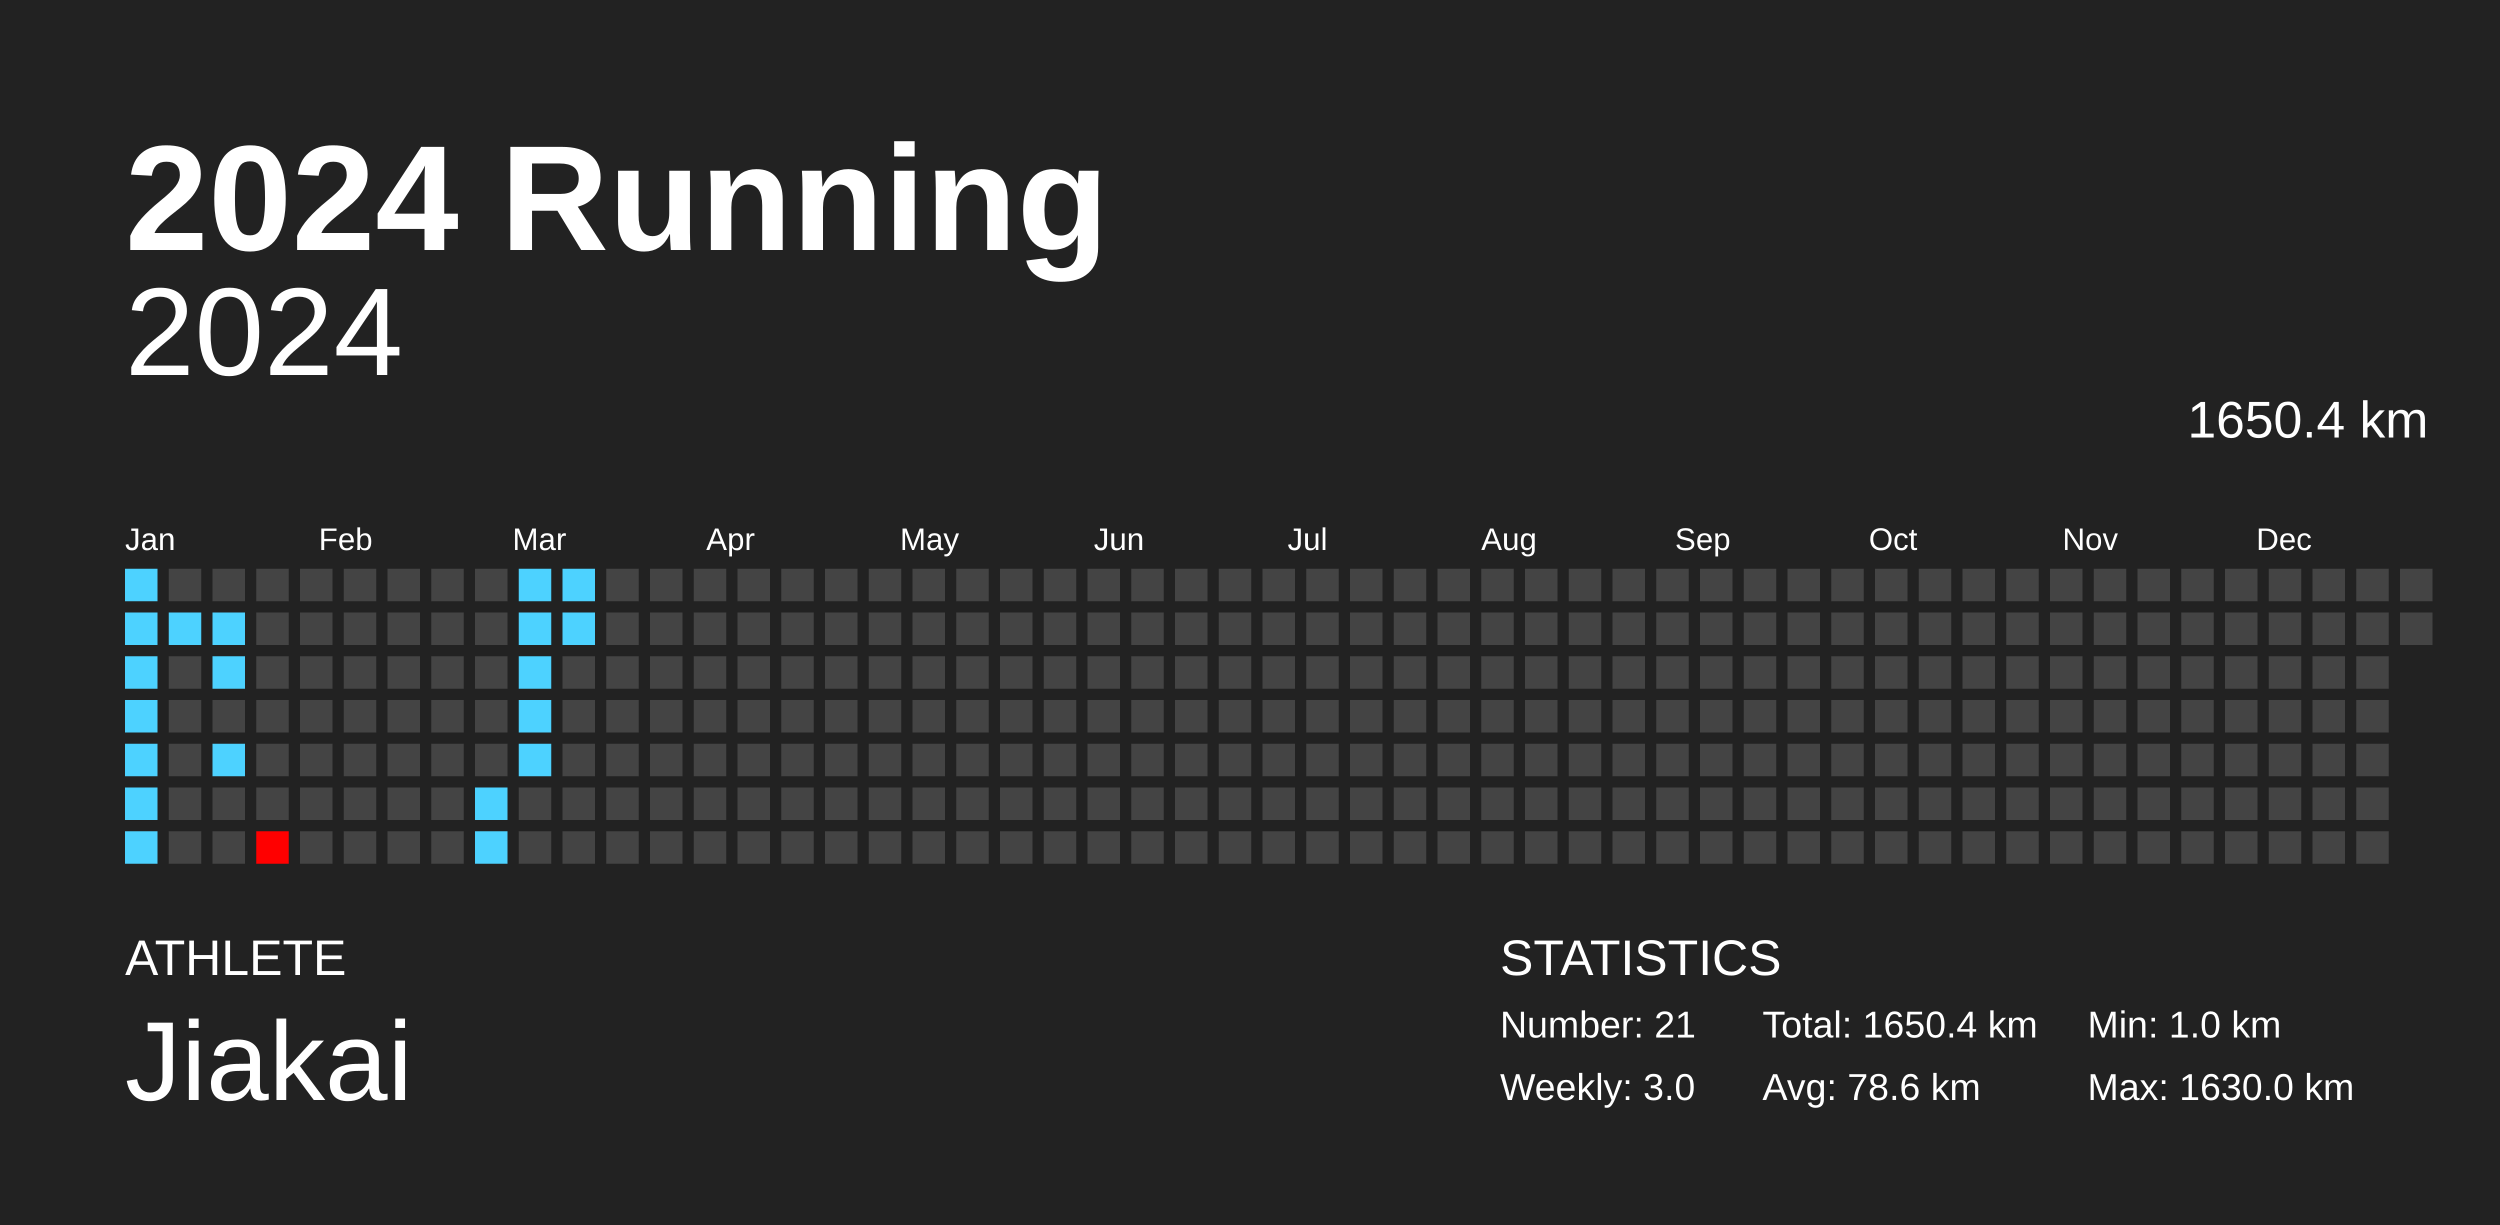
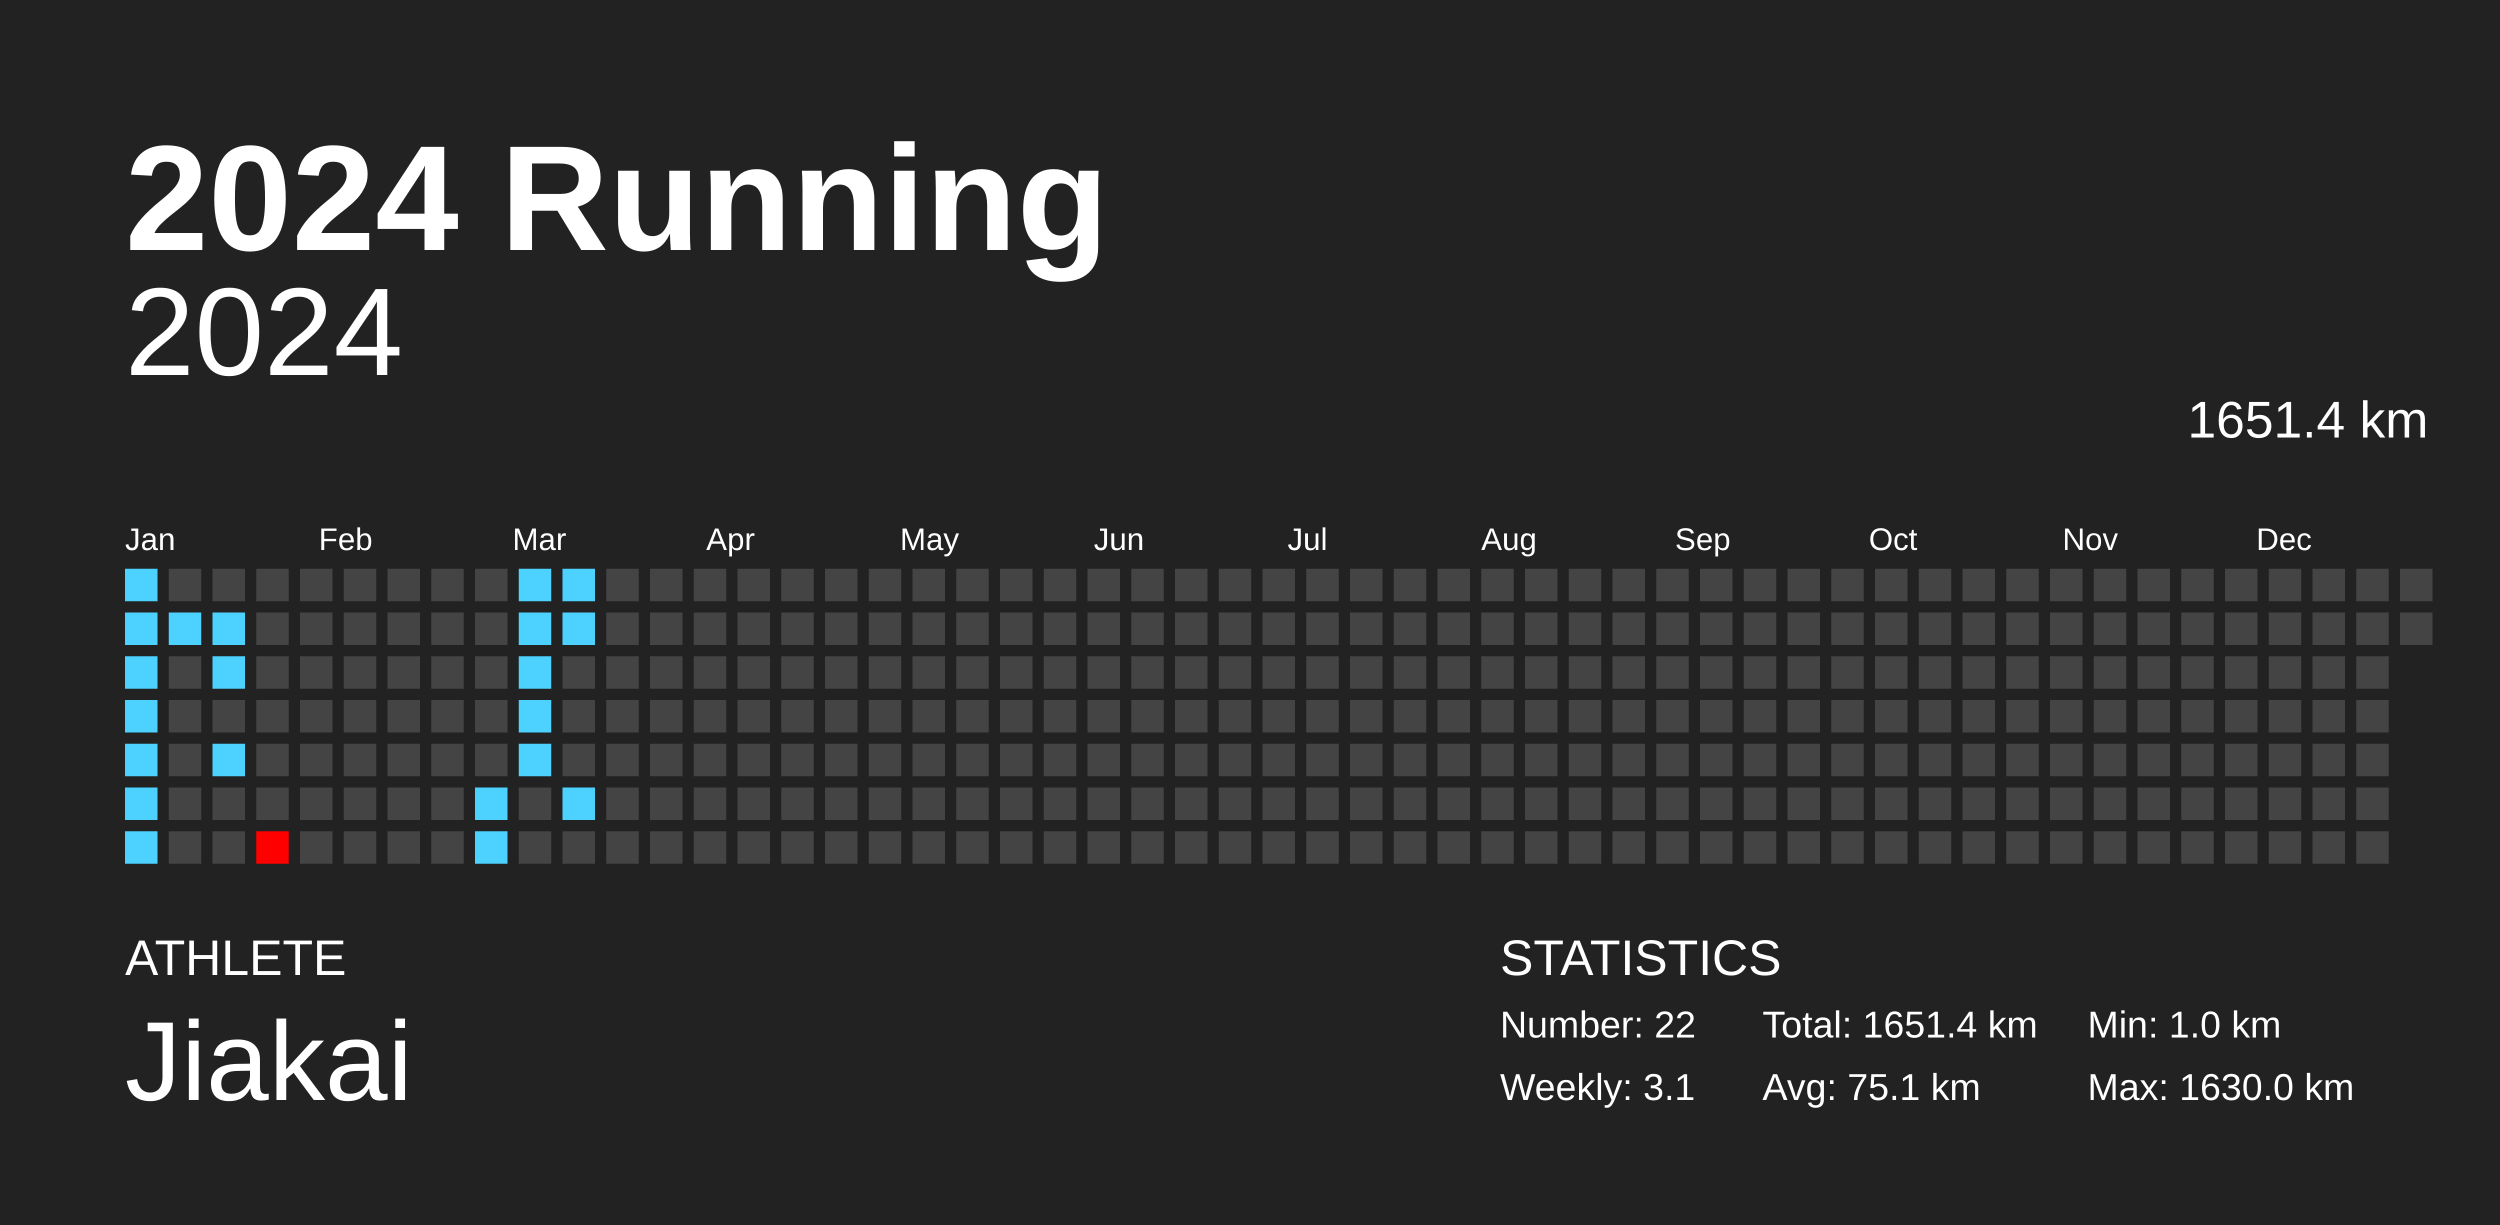
<svg xmlns="http://www.w3.org/2000/svg" baseProfile="full" height="98mm" version="1.1" viewBox="0,0,200,98" width="200mm">
  <defs />
  <rect fill="#222222" height="98" width="200" x="0" y="0" />
  <text fill="#FFFFFF" style="font-size:12px; font-family:Arial; font-weight:bold;" x="10" y="20">2024 Running</text>
  <text fill="#FFFFFF" style="font-size:4px; font-family:Arial" x="10" y="78">ATHLETE</text>
  <text fill="#FFFFFF" style="font-size:9px; font-family:Arial" x="10" y="88">Jiakai</text>
  <text fill="#FFFFFF" style="font-size:4px; font-family:Arial" x="120" y="78">STATISTICS</text>
-   <text fill="#FFFFFF" style="font-size:3px; font-family:Arial" x="120" y="83">Number: 21</text>
-   <text fill="#FFFFFF" style="font-size:3px; font-family:Arial" x="120" y="88">Weekly: 3.0</text>
-   <text fill="#FFFFFF" style="font-size:3px; font-family:Arial" x="141" y="83">Total: 1650.4 km</text>
-   <text fill="#FFFFFF" style="font-size:3px; font-family:Arial" x="141" y="88">Avg: 78.6 km</text>
+   <text fill="#FFFFFF" style="font-size:3px; font-family:Arial" x="120" y="83">Number: 22</text>
+   <text fill="#FFFFFF" style="font-size:3px; font-family:Arial" x="120" y="88">Weekly: 3.1</text>
+   <text fill="#FFFFFF" style="font-size:3px; font-family:Arial" x="141" y="83">Total: 1651.4 km</text>
+   <text fill="#FFFFFF" style="font-size:3px; font-family:Arial" x="141" y="88">Avg: 75.1 km</text>
  <text fill="#FFFFFF" style="font-size:3px; font-family:Arial" x="167" y="83">Min: 1.0 km</text>
  <text fill="#FFFFFF" style="font-size:3px; font-family:Arial" x="167" y="88">Max: 1630.0 km</text>
  <text alignment-baseline="hanging" fill="#FFFFFF" style="font-size:10.0px; font-family:Arial;" x="10" y="30">2024</text>
-   <text alignment-baseline="hanging" fill="#FFFFFF" style="font-size:4.125px; font-family:Arial;" x="175" y="35">1650.4 km</text>
+   <text alignment-baseline="hanging" fill="#FFFFFF" style="font-size:4.125px; font-family:Arial;" x="175" y="35">1651.4 km</text>
  <text fill="#FFFFFF" style="font-size:2.5px; font-family:Arial" x="10.0" y="44">Jan</text>
  <text fill="#FFFFFF" style="font-size:2.5px; font-family:Arial" x="25.5" y="44">Feb</text>
  <text fill="#FFFFFF" style="font-size:2.5px; font-family:Arial" x="41.0" y="44">Mar</text>
  <text fill="#FFFFFF" style="font-size:2.5px; font-family:Arial" x="56.5" y="44">Apr</text>
  <text fill="#FFFFFF" style="font-size:2.5px; font-family:Arial" x="72.0" y="44">May</text>
  <text fill="#FFFFFF" style="font-size:2.5px; font-family:Arial" x="87.5" y="44">Jun</text>
  <text fill="#FFFFFF" style="font-size:2.5px; font-family:Arial" x="103.0" y="44">Jul</text>
  <text fill="#FFFFFF" style="font-size:2.5px; font-family:Arial" x="118.5" y="44">Aug</text>
  <text fill="#FFFFFF" style="font-size:2.5px; font-family:Arial" x="134.0" y="44">Sep</text>
  <text fill="#FFFFFF" style="font-size:2.5px; font-family:Arial" x="149.5" y="44">Oct</text>
  <text fill="#FFFFFF" style="font-size:2.5px; font-family:Arial" x="165.0" y="44">Nov</text>
  <text fill="#FFFFFF" style="font-size:2.5px; font-family:Arial" x="180.5" y="44">Dec</text>
  <rect fill="#4dd2ff" height="2.6" width="2.6" x="10.0" y="45.5" />
  <rect fill="#4dd2ff" height="2.6" width="2.6" x="10.0" y="49.0" />
  <rect fill="#4dd2ff" height="2.6" width="2.6" x="10.0" y="52.5" />
  <rect fill="#4dd2ff" height="2.6" width="2.6" x="10.0" y="56.0" />
  <rect fill="#4dd2ff" height="2.6" width="2.6" x="10.0" y="59.5" />
  <rect fill="#4dd2ff" height="2.6" width="2.6" x="10.0" y="63.0" />
  <rect fill="#4dd2ff" height="2.6" width="2.6" x="10.0" y="66.5" />
  <rect fill="#444444" height="2.6" width="2.6" x="13.5" y="45.5" />
  <rect fill="#4dd2ff" height="2.6" width="2.6" x="13.5" y="49.0" />
  <rect fill="#444444" height="2.6" width="2.6" x="13.5" y="52.5" />
  <rect fill="#444444" height="2.6" width="2.6" x="13.5" y="56.0" />
  <rect fill="#444444" height="2.6" width="2.6" x="13.5" y="59.5" />
  <rect fill="#444444" height="2.6" width="2.6" x="13.5" y="63.0" />
  <rect fill="#444444" height="2.6" width="2.6" x="13.5" y="66.5" />
  <rect fill="#444444" height="2.6" width="2.6" x="17.0" y="45.5" />
  <rect fill="#4dd2ff" height="2.6" width="2.6" x="17.0" y="49.0" />
  <rect fill="#4dd2ff" height="2.6" width="2.6" x="17.0" y="52.5" />
  <rect fill="#444444" height="2.6" width="2.6" x="17.0" y="56.0" />
  <rect fill="#4dd2ff" height="2.6" width="2.6" x="17.0" y="59.5" />
  <rect fill="#444444" height="2.6" width="2.6" x="17.0" y="63.0" />
  <rect fill="#444444" height="2.6" width="2.6" x="17.0" y="66.5" />
  <rect fill="#444444" height="2.6" width="2.6" x="20.5" y="45.5" />
  <rect fill="#444444" height="2.6" width="2.6" x="20.5" y="49.0" />
  <rect fill="#444444" height="2.6" width="2.6" x="20.5" y="52.5" />
  <rect fill="#444444" height="2.6" width="2.6" x="20.5" y="56.0" />
  <rect fill="#444444" height="2.6" width="2.6" x="20.5" y="59.5" />
  <rect fill="#444444" height="2.6" width="2.6" x="20.5" y="63.0" />
  <rect fill="red" height="2.6" width="2.6" x="20.5" y="66.5" />
  <rect fill="#444444" height="2.6" width="2.6" x="24.0" y="45.5" />
  <rect fill="#444444" height="2.6" width="2.6" x="24.0" y="49.0" />
  <rect fill="#444444" height="2.6" width="2.6" x="24.0" y="52.5" />
  <rect fill="#444444" height="2.6" width="2.6" x="24.0" y="56.0" />
  <rect fill="#444444" height="2.6" width="2.6" x="24.0" y="59.5" />
  <rect fill="#444444" height="2.6" width="2.6" x="24.0" y="63.0" />
  <rect fill="#444444" height="2.6" width="2.6" x="24.0" y="66.5" />
  <rect fill="#444444" height="2.6" width="2.6" x="27.5" y="45.5" />
  <rect fill="#444444" height="2.6" width="2.6" x="27.5" y="49.0" />
  <rect fill="#444444" height="2.6" width="2.6" x="27.5" y="52.5" />
  <rect fill="#444444" height="2.6" width="2.6" x="27.5" y="56.0" />
  <rect fill="#444444" height="2.6" width="2.6" x="27.5" y="59.5" />
  <rect fill="#444444" height="2.6" width="2.6" x="27.5" y="63.0" />
  <rect fill="#444444" height="2.6" width="2.6" x="27.5" y="66.5" />
  <rect fill="#444444" height="2.6" width="2.6" x="31.0" y="45.5" />
  <rect fill="#444444" height="2.6" width="2.6" x="31.0" y="49.0" />
  <rect fill="#444444" height="2.6" width="2.6" x="31.0" y="52.5" />
  <rect fill="#444444" height="2.6" width="2.6" x="31.0" y="56.0" />
  <rect fill="#444444" height="2.6" width="2.6" x="31.0" y="59.5" />
  <rect fill="#444444" height="2.6" width="2.6" x="31.0" y="63.0" />
  <rect fill="#444444" height="2.6" width="2.6" x="31.0" y="66.5" />
  <rect fill="#444444" height="2.6" width="2.6" x="34.5" y="45.5" />
  <rect fill="#444444" height="2.6" width="2.6" x="34.5" y="49.0" />
  <rect fill="#444444" height="2.6" width="2.6" x="34.5" y="52.5" />
  <rect fill="#444444" height="2.6" width="2.6" x="34.5" y="56.0" />
  <rect fill="#444444" height="2.6" width="2.6" x="34.5" y="59.5" />
  <rect fill="#444444" height="2.6" width="2.6" x="34.5" y="63.0" />
  <rect fill="#444444" height="2.6" width="2.6" x="34.5" y="66.5" />
  <rect fill="#444444" height="2.6" width="2.6" x="38.0" y="45.5" />
  <rect fill="#444444" height="2.6" width="2.6" x="38.0" y="49.0" />
  <rect fill="#444444" height="2.6" width="2.6" x="38.0" y="52.5" />
  <rect fill="#444444" height="2.6" width="2.6" x="38.0" y="56.0" />
  <rect fill="#444444" height="2.6" width="2.6" x="38.0" y="59.5" />
  <rect fill="#4dd2ff" height="2.6" width="2.6" x="38.0" y="63.0" />
  <rect fill="#4dd2ff" height="2.6" width="2.6" x="38.0" y="66.5" />
  <rect fill="#4dd2ff" height="2.6" width="2.6" x="41.5" y="45.5" />
  <rect fill="#4dd2ff" height="2.6" width="2.6" x="41.5" y="49.0" />
  <rect fill="#4dd2ff" height="2.6" width="2.6" x="41.5" y="52.5" />
  <rect fill="#4dd2ff" height="2.6" width="2.6" x="41.5" y="56.0" />
  <rect fill="#4dd2ff" height="2.6" width="2.6" x="41.5" y="59.5" />
  <rect fill="#444444" height="2.6" width="2.6" x="41.5" y="63.0" />
  <rect fill="#444444" height="2.6" width="2.6" x="41.5" y="66.5" />
  <rect fill="#4dd2ff" height="2.6" width="2.6" x="45.0" y="45.5" />
  <rect fill="#4dd2ff" height="2.6" width="2.6" x="45.0" y="49.0" />
  <rect fill="#444444" height="2.6" width="2.6" x="45.0" y="52.5" />
  <rect fill="#444444" height="2.6" width="2.6" x="45.0" y="56.0" />
  <rect fill="#444444" height="2.6" width="2.6" x="45.0" y="59.5" />
-   <rect fill="#444444" height="2.6" width="2.6" x="45.0" y="63.0" />
+   <rect fill="#4dd2ff" height="2.6" width="2.6" x="45.0" y="63.0" />
  <rect fill="#444444" height="2.6" width="2.6" x="45.0" y="66.5" />
  <rect fill="#444444" height="2.6" width="2.6" x="48.5" y="45.5" />
  <rect fill="#444444" height="2.6" width="2.6" x="48.5" y="49.0" />
  <rect fill="#444444" height="2.6" width="2.6" x="48.5" y="52.5" />
  <rect fill="#444444" height="2.6" width="2.6" x="48.5" y="56.0" />
  <rect fill="#444444" height="2.6" width="2.6" x="48.5" y="59.5" />
  <rect fill="#444444" height="2.6" width="2.6" x="48.5" y="63.0" />
  <rect fill="#444444" height="2.6" width="2.6" x="48.5" y="66.5" />
  <rect fill="#444444" height="2.6" width="2.6" x="52.0" y="45.5" />
  <rect fill="#444444" height="2.6" width="2.6" x="52.0" y="49.0" />
  <rect fill="#444444" height="2.6" width="2.6" x="52.0" y="52.5" />
  <rect fill="#444444" height="2.6" width="2.6" x="52.0" y="56.0" />
  <rect fill="#444444" height="2.6" width="2.6" x="52.0" y="59.5" />
  <rect fill="#444444" height="2.6" width="2.6" x="52.0" y="63.0" />
  <rect fill="#444444" height="2.6" width="2.6" x="52.0" y="66.5" />
  <rect fill="#444444" height="2.6" width="2.6" x="55.5" y="45.5" />
  <rect fill="#444444" height="2.6" width="2.6" x="55.5" y="49.0" />
  <rect fill="#444444" height="2.6" width="2.6" x="55.5" y="52.5" />
  <rect fill="#444444" height="2.6" width="2.6" x="55.5" y="56.0" />
  <rect fill="#444444" height="2.6" width="2.6" x="55.5" y="59.5" />
  <rect fill="#444444" height="2.6" width="2.6" x="55.5" y="63.0" />
  <rect fill="#444444" height="2.6" width="2.6" x="55.5" y="66.5" />
  <rect fill="#444444" height="2.6" width="2.6" x="59.0" y="45.5" />
  <rect fill="#444444" height="2.6" width="2.6" x="59.0" y="49.0" />
  <rect fill="#444444" height="2.6" width="2.6" x="59.0" y="52.5" />
  <rect fill="#444444" height="2.6" width="2.6" x="59.0" y="56.0" />
  <rect fill="#444444" height="2.6" width="2.6" x="59.0" y="59.5" />
  <rect fill="#444444" height="2.6" width="2.6" x="59.0" y="63.0" />
  <rect fill="#444444" height="2.6" width="2.6" x="59.0" y="66.5" />
  <rect fill="#444444" height="2.6" width="2.6" x="62.5" y="45.5" />
  <rect fill="#444444" height="2.6" width="2.6" x="62.5" y="49.0" />
  <rect fill="#444444" height="2.6" width="2.6" x="62.5" y="52.5" />
  <rect fill="#444444" height="2.6" width="2.6" x="62.5" y="56.0" />
  <rect fill="#444444" height="2.6" width="2.6" x="62.5" y="59.5" />
  <rect fill="#444444" height="2.6" width="2.6" x="62.5" y="63.0" />
  <rect fill="#444444" height="2.6" width="2.6" x="62.5" y="66.5" />
  <rect fill="#444444" height="2.6" width="2.6" x="66.0" y="45.5" />
  <rect fill="#444444" height="2.6" width="2.6" x="66.0" y="49.0" />
  <rect fill="#444444" height="2.6" width="2.6" x="66.0" y="52.5" />
  <rect fill="#444444" height="2.6" width="2.6" x="66.0" y="56.0" />
  <rect fill="#444444" height="2.6" width="2.6" x="66.0" y="59.5" />
  <rect fill="#444444" height="2.6" width="2.6" x="66.0" y="63.0" />
  <rect fill="#444444" height="2.6" width="2.6" x="66.0" y="66.5" />
  <rect fill="#444444" height="2.6" width="2.6" x="69.5" y="45.5" />
  <rect fill="#444444" height="2.6" width="2.6" x="69.5" y="49.0" />
  <rect fill="#444444" height="2.6" width="2.6" x="69.5" y="52.5" />
  <rect fill="#444444" height="2.6" width="2.6" x="69.5" y="56.0" />
  <rect fill="#444444" height="2.6" width="2.6" x="69.5" y="59.5" />
  <rect fill="#444444" height="2.6" width="2.6" x="69.5" y="63.0" />
  <rect fill="#444444" height="2.6" width="2.6" x="69.5" y="66.5" />
  <rect fill="#444444" height="2.6" width="2.6" x="73.0" y="45.5" />
  <rect fill="#444444" height="2.6" width="2.6" x="73.0" y="49.0" />
  <rect fill="#444444" height="2.6" width="2.6" x="73.0" y="52.5" />
  <rect fill="#444444" height="2.6" width="2.6" x="73.0" y="56.0" />
  <rect fill="#444444" height="2.6" width="2.6" x="73.0" y="59.5" />
  <rect fill="#444444" height="2.6" width="2.6" x="73.0" y="63.0" />
  <rect fill="#444444" height="2.6" width="2.6" x="73.0" y="66.5" />
  <rect fill="#444444" height="2.6" width="2.6" x="76.5" y="45.5" />
  <rect fill="#444444" height="2.6" width="2.6" x="76.5" y="49.0" />
  <rect fill="#444444" height="2.6" width="2.6" x="76.5" y="52.5" />
  <rect fill="#444444" height="2.6" width="2.6" x="76.5" y="56.0" />
  <rect fill="#444444" height="2.6" width="2.6" x="76.5" y="59.5" />
  <rect fill="#444444" height="2.6" width="2.6" x="76.5" y="63.0" />
  <rect fill="#444444" height="2.6" width="2.6" x="76.5" y="66.5" />
  <rect fill="#444444" height="2.6" width="2.6" x="80.0" y="45.5" />
  <rect fill="#444444" height="2.6" width="2.6" x="80.0" y="49.0" />
  <rect fill="#444444" height="2.6" width="2.6" x="80.0" y="52.5" />
  <rect fill="#444444" height="2.6" width="2.6" x="80.0" y="56.0" />
  <rect fill="#444444" height="2.6" width="2.6" x="80.0" y="59.5" />
  <rect fill="#444444" height="2.6" width="2.6" x="80.0" y="63.0" />
  <rect fill="#444444" height="2.6" width="2.6" x="80.0" y="66.5" />
  <rect fill="#444444" height="2.6" width="2.6" x="83.5" y="45.5" />
  <rect fill="#444444" height="2.6" width="2.6" x="83.5" y="49.0" />
  <rect fill="#444444" height="2.6" width="2.6" x="83.5" y="52.5" />
  <rect fill="#444444" height="2.6" width="2.6" x="83.5" y="56.0" />
  <rect fill="#444444" height="2.6" width="2.6" x="83.5" y="59.5" />
  <rect fill="#444444" height="2.6" width="2.6" x="83.5" y="63.0" />
  <rect fill="#444444" height="2.6" width="2.6" x="83.5" y="66.5" />
  <rect fill="#444444" height="2.6" width="2.6" x="87.0" y="45.5" />
  <rect fill="#444444" height="2.6" width="2.6" x="87.0" y="49.0" />
  <rect fill="#444444" height="2.6" width="2.6" x="87.0" y="52.5" />
  <rect fill="#444444" height="2.6" width="2.6" x="87.0" y="56.0" />
  <rect fill="#444444" height="2.6" width="2.6" x="87.0" y="59.5" />
  <rect fill="#444444" height="2.6" width="2.6" x="87.0" y="63.0" />
  <rect fill="#444444" height="2.6" width="2.6" x="87.0" y="66.5" />
  <rect fill="#444444" height="2.6" width="2.6" x="90.5" y="45.5" />
  <rect fill="#444444" height="2.6" width="2.6" x="90.5" y="49.0" />
  <rect fill="#444444" height="2.6" width="2.6" x="90.5" y="52.5" />
  <rect fill="#444444" height="2.6" width="2.6" x="90.5" y="56.0" />
  <rect fill="#444444" height="2.6" width="2.6" x="90.5" y="59.5" />
  <rect fill="#444444" height="2.6" width="2.6" x="90.5" y="63.0" />
  <rect fill="#444444" height="2.6" width="2.6" x="90.5" y="66.5" />
  <rect fill="#444444" height="2.6" width="2.6" x="94.0" y="45.5" />
  <rect fill="#444444" height="2.6" width="2.6" x="94.0" y="49.0" />
  <rect fill="#444444" height="2.6" width="2.6" x="94.0" y="52.5" />
  <rect fill="#444444" height="2.6" width="2.6" x="94.0" y="56.0" />
  <rect fill="#444444" height="2.6" width="2.6" x="94.0" y="59.5" />
  <rect fill="#444444" height="2.6" width="2.6" x="94.0" y="63.0" />
  <rect fill="#444444" height="2.6" width="2.6" x="94.0" y="66.5" />
  <rect fill="#444444" height="2.6" width="2.6" x="97.5" y="45.5" />
  <rect fill="#444444" height="2.6" width="2.6" x="97.5" y="49.0" />
  <rect fill="#444444" height="2.6" width="2.6" x="97.5" y="52.5" />
  <rect fill="#444444" height="2.6" width="2.6" x="97.5" y="56.0" />
  <rect fill="#444444" height="2.6" width="2.6" x="97.5" y="59.5" />
  <rect fill="#444444" height="2.6" width="2.6" x="97.5" y="63.0" />
  <rect fill="#444444" height="2.6" width="2.6" x="97.5" y="66.5" />
  <rect fill="#444444" height="2.6" width="2.6" x="101.0" y="45.5" />
  <rect fill="#444444" height="2.6" width="2.6" x="101.0" y="49.0" />
  <rect fill="#444444" height="2.6" width="2.6" x="101.0" y="52.5" />
  <rect fill="#444444" height="2.6" width="2.6" x="101.0" y="56.0" />
  <rect fill="#444444" height="2.6" width="2.6" x="101.0" y="59.5" />
  <rect fill="#444444" height="2.6" width="2.6" x="101.0" y="63.0" />
  <rect fill="#444444" height="2.6" width="2.6" x="101.0" y="66.5" />
  <rect fill="#444444" height="2.6" width="2.6" x="104.5" y="45.5" />
  <rect fill="#444444" height="2.6" width="2.6" x="104.5" y="49.0" />
  <rect fill="#444444" height="2.6" width="2.6" x="104.5" y="52.5" />
  <rect fill="#444444" height="2.6" width="2.6" x="104.5" y="56.0" />
  <rect fill="#444444" height="2.6" width="2.6" x="104.5" y="59.5" />
  <rect fill="#444444" height="2.6" width="2.6" x="104.5" y="63.0" />
  <rect fill="#444444" height="2.6" width="2.6" x="104.5" y="66.5" />
  <rect fill="#444444" height="2.6" width="2.6" x="108.0" y="45.5" />
  <rect fill="#444444" height="2.6" width="2.6" x="108.0" y="49.0" />
  <rect fill="#444444" height="2.6" width="2.6" x="108.0" y="52.5" />
  <rect fill="#444444" height="2.6" width="2.6" x="108.0" y="56.0" />
  <rect fill="#444444" height="2.6" width="2.6" x="108.0" y="59.5" />
  <rect fill="#444444" height="2.6" width="2.6" x="108.0" y="63.0" />
  <rect fill="#444444" height="2.6" width="2.6" x="108.0" y="66.5" />
  <rect fill="#444444" height="2.6" width="2.6" x="111.5" y="45.5" />
  <rect fill="#444444" height="2.6" width="2.6" x="111.5" y="49.0" />
  <rect fill="#444444" height="2.6" width="2.6" x="111.5" y="52.5" />
  <rect fill="#444444" height="2.6" width="2.6" x="111.5" y="56.0" />
  <rect fill="#444444" height="2.6" width="2.6" x="111.5" y="59.5" />
  <rect fill="#444444" height="2.6" width="2.6" x="111.5" y="63.0" />
  <rect fill="#444444" height="2.6" width="2.6" x="111.5" y="66.5" />
  <rect fill="#444444" height="2.6" width="2.6" x="115.0" y="45.5" />
  <rect fill="#444444" height="2.6" width="2.6" x="115.0" y="49.0" />
  <rect fill="#444444" height="2.6" width="2.6" x="115.0" y="52.5" />
  <rect fill="#444444" height="2.6" width="2.6" x="115.0" y="56.0" />
  <rect fill="#444444" height="2.6" width="2.6" x="115.0" y="59.5" />
  <rect fill="#444444" height="2.6" width="2.6" x="115.0" y="63.0" />
  <rect fill="#444444" height="2.6" width="2.6" x="115.0" y="66.5" />
  <rect fill="#444444" height="2.6" width="2.6" x="118.5" y="45.5" />
  <rect fill="#444444" height="2.6" width="2.6" x="118.5" y="49.0" />
  <rect fill="#444444" height="2.6" width="2.6" x="118.5" y="52.5" />
  <rect fill="#444444" height="2.6" width="2.6" x="118.5" y="56.0" />
  <rect fill="#444444" height="2.6" width="2.6" x="118.5" y="59.5" />
  <rect fill="#444444" height="2.6" width="2.6" x="118.5" y="63.0" />
  <rect fill="#444444" height="2.6" width="2.6" x="118.5" y="66.5" />
  <rect fill="#444444" height="2.6" width="2.6" x="122.0" y="45.5" />
  <rect fill="#444444" height="2.6" width="2.6" x="122.0" y="49.0" />
  <rect fill="#444444" height="2.6" width="2.6" x="122.0" y="52.5" />
  <rect fill="#444444" height="2.6" width="2.6" x="122.0" y="56.0" />
  <rect fill="#444444" height="2.6" width="2.6" x="122.0" y="59.5" />
  <rect fill="#444444" height="2.6" width="2.6" x="122.0" y="63.0" />
  <rect fill="#444444" height="2.6" width="2.6" x="122.0" y="66.5" />
  <rect fill="#444444" height="2.6" width="2.6" x="125.5" y="45.5" />
  <rect fill="#444444" height="2.6" width="2.6" x="125.5" y="49.0" />
  <rect fill="#444444" height="2.6" width="2.6" x="125.5" y="52.5" />
  <rect fill="#444444" height="2.6" width="2.6" x="125.5" y="56.0" />
  <rect fill="#444444" height="2.6" width="2.6" x="125.5" y="59.5" />
  <rect fill="#444444" height="2.6" width="2.6" x="125.5" y="63.0" />
  <rect fill="#444444" height="2.6" width="2.6" x="125.5" y="66.5" />
  <rect fill="#444444" height="2.6" width="2.6" x="129.0" y="45.5" />
  <rect fill="#444444" height="2.6" width="2.6" x="129.0" y="49.0" />
  <rect fill="#444444" height="2.6" width="2.6" x="129.0" y="52.5" />
  <rect fill="#444444" height="2.6" width="2.6" x="129.0" y="56.0" />
  <rect fill="#444444" height="2.6" width="2.6" x="129.0" y="59.5" />
  <rect fill="#444444" height="2.6" width="2.6" x="129.0" y="63.0" />
  <rect fill="#444444" height="2.6" width="2.6" x="129.0" y="66.5" />
  <rect fill="#444444" height="2.6" width="2.6" x="132.5" y="45.5" />
  <rect fill="#444444" height="2.6" width="2.6" x="132.5" y="49.0" />
  <rect fill="#444444" height="2.6" width="2.6" x="132.5" y="52.5" />
  <rect fill="#444444" height="2.6" width="2.6" x="132.5" y="56.0" />
  <rect fill="#444444" height="2.6" width="2.6" x="132.5" y="59.5" />
  <rect fill="#444444" height="2.6" width="2.6" x="132.5" y="63.0" />
  <rect fill="#444444" height="2.6" width="2.6" x="132.5" y="66.5" />
  <rect fill="#444444" height="2.6" width="2.6" x="136.0" y="45.5" />
  <rect fill="#444444" height="2.6" width="2.6" x="136.0" y="49.0" />
  <rect fill="#444444" height="2.6" width="2.6" x="136.0" y="52.5" />
  <rect fill="#444444" height="2.6" width="2.6" x="136.0" y="56.0" />
  <rect fill="#444444" height="2.6" width="2.6" x="136.0" y="59.5" />
  <rect fill="#444444" height="2.6" width="2.6" x="136.0" y="63.0" />
  <rect fill="#444444" height="2.6" width="2.6" x="136.0" y="66.5" />
  <rect fill="#444444" height="2.6" width="2.6" x="139.5" y="45.5" />
  <rect fill="#444444" height="2.6" width="2.6" x="139.5" y="49.0" />
  <rect fill="#444444" height="2.6" width="2.6" x="139.5" y="52.5" />
  <rect fill="#444444" height="2.6" width="2.6" x="139.5" y="56.0" />
  <rect fill="#444444" height="2.6" width="2.6" x="139.5" y="59.5" />
  <rect fill="#444444" height="2.6" width="2.6" x="139.5" y="63.0" />
  <rect fill="#444444" height="2.6" width="2.6" x="139.5" y="66.5" />
  <rect fill="#444444" height="2.6" width="2.6" x="143.0" y="45.5" />
  <rect fill="#444444" height="2.6" width="2.6" x="143.0" y="49.0" />
  <rect fill="#444444" height="2.6" width="2.6" x="143.0" y="52.5" />
  <rect fill="#444444" height="2.6" width="2.6" x="143.0" y="56.0" />
  <rect fill="#444444" height="2.6" width="2.6" x="143.0" y="59.5" />
  <rect fill="#444444" height="2.6" width="2.6" x="143.0" y="63.0" />
  <rect fill="#444444" height="2.6" width="2.6" x="143.0" y="66.5" />
  <rect fill="#444444" height="2.6" width="2.6" x="146.5" y="45.5" />
  <rect fill="#444444" height="2.6" width="2.6" x="146.5" y="49.0" />
  <rect fill="#444444" height="2.6" width="2.6" x="146.5" y="52.5" />
  <rect fill="#444444" height="2.6" width="2.6" x="146.5" y="56.0" />
  <rect fill="#444444" height="2.6" width="2.6" x="146.5" y="59.5" />
  <rect fill="#444444" height="2.6" width="2.6" x="146.5" y="63.0" />
  <rect fill="#444444" height="2.6" width="2.6" x="146.5" y="66.5" />
  <rect fill="#444444" height="2.6" width="2.6" x="150.0" y="45.5" />
  <rect fill="#444444" height="2.6" width="2.6" x="150.0" y="49.0" />
  <rect fill="#444444" height="2.6" width="2.6" x="150.0" y="52.5" />
  <rect fill="#444444" height="2.6" width="2.6" x="150.0" y="56.0" />
  <rect fill="#444444" height="2.6" width="2.6" x="150.0" y="59.5" />
  <rect fill="#444444" height="2.6" width="2.6" x="150.0" y="63.0" />
  <rect fill="#444444" height="2.6" width="2.6" x="150.0" y="66.5" />
  <rect fill="#444444" height="2.6" width="2.6" x="153.5" y="45.5" />
  <rect fill="#444444" height="2.6" width="2.6" x="153.5" y="49.0" />
  <rect fill="#444444" height="2.6" width="2.6" x="153.5" y="52.5" />
  <rect fill="#444444" height="2.6" width="2.6" x="153.5" y="56.0" />
  <rect fill="#444444" height="2.6" width="2.6" x="153.5" y="59.5" />
  <rect fill="#444444" height="2.6" width="2.6" x="153.5" y="63.0" />
  <rect fill="#444444" height="2.6" width="2.6" x="153.5" y="66.5" />
  <rect fill="#444444" height="2.6" width="2.6" x="157.0" y="45.5" />
  <rect fill="#444444" height="2.6" width="2.6" x="157.0" y="49.0" />
  <rect fill="#444444" height="2.6" width="2.6" x="157.0" y="52.5" />
  <rect fill="#444444" height="2.6" width="2.6" x="157.0" y="56.0" />
  <rect fill="#444444" height="2.6" width="2.6" x="157.0" y="59.5" />
  <rect fill="#444444" height="2.6" width="2.6" x="157.0" y="63.0" />
  <rect fill="#444444" height="2.6" width="2.6" x="157.0" y="66.5" />
  <rect fill="#444444" height="2.6" width="2.6" x="160.5" y="45.5" />
  <rect fill="#444444" height="2.6" width="2.6" x="160.5" y="49.0" />
  <rect fill="#444444" height="2.6" width="2.6" x="160.5" y="52.5" />
  <rect fill="#444444" height="2.6" width="2.6" x="160.5" y="56.0" />
  <rect fill="#444444" height="2.6" width="2.6" x="160.5" y="59.5" />
  <rect fill="#444444" height="2.6" width="2.6" x="160.5" y="63.0" />
  <rect fill="#444444" height="2.6" width="2.6" x="160.5" y="66.5" />
  <rect fill="#444444" height="2.6" width="2.6" x="164.0" y="45.5" />
  <rect fill="#444444" height="2.6" width="2.6" x="164.0" y="49.0" />
  <rect fill="#444444" height="2.6" width="2.6" x="164.0" y="52.5" />
  <rect fill="#444444" height="2.6" width="2.6" x="164.0" y="56.0" />
  <rect fill="#444444" height="2.6" width="2.6" x="164.0" y="59.5" />
  <rect fill="#444444" height="2.6" width="2.6" x="164.0" y="63.0" />
  <rect fill="#444444" height="2.6" width="2.6" x="164.0" y="66.5" />
  <rect fill="#444444" height="2.6" width="2.6" x="167.5" y="45.5" />
  <rect fill="#444444" height="2.6" width="2.6" x="167.5" y="49.0" />
  <rect fill="#444444" height="2.6" width="2.6" x="167.5" y="52.5" />
  <rect fill="#444444" height="2.6" width="2.6" x="167.5" y="56.0" />
  <rect fill="#444444" height="2.6" width="2.6" x="167.5" y="59.5" />
  <rect fill="#444444" height="2.6" width="2.6" x="167.5" y="63.0" />
  <rect fill="#444444" height="2.6" width="2.6" x="167.5" y="66.5" />
  <rect fill="#444444" height="2.6" width="2.6" x="171.0" y="45.5" />
  <rect fill="#444444" height="2.6" width="2.6" x="171.0" y="49.0" />
  <rect fill="#444444" height="2.6" width="2.6" x="171.0" y="52.5" />
  <rect fill="#444444" height="2.6" width="2.6" x="171.0" y="56.0" />
  <rect fill="#444444" height="2.6" width="2.6" x="171.0" y="59.5" />
  <rect fill="#444444" height="2.6" width="2.6" x="171.0" y="63.0" />
  <rect fill="#444444" height="2.6" width="2.6" x="171.0" y="66.5" />
  <rect fill="#444444" height="2.6" width="2.6" x="174.5" y="45.5" />
  <rect fill="#444444" height="2.6" width="2.6" x="174.5" y="49.0" />
  <rect fill="#444444" height="2.6" width="2.6" x="174.5" y="52.5" />
  <rect fill="#444444" height="2.6" width="2.6" x="174.5" y="56.0" />
  <rect fill="#444444" height="2.6" width="2.6" x="174.5" y="59.5" />
  <rect fill="#444444" height="2.6" width="2.6" x="174.5" y="63.0" />
  <rect fill="#444444" height="2.6" width="2.6" x="174.5" y="66.5" />
  <rect fill="#444444" height="2.6" width="2.6" x="178.0" y="45.5" />
  <rect fill="#444444" height="2.6" width="2.6" x="178.0" y="49.0" />
  <rect fill="#444444" height="2.6" width="2.6" x="178.0" y="52.5" />
  <rect fill="#444444" height="2.6" width="2.6" x="178.0" y="56.0" />
  <rect fill="#444444" height="2.6" width="2.6" x="178.0" y="59.5" />
  <rect fill="#444444" height="2.6" width="2.6" x="178.0" y="63.0" />
  <rect fill="#444444" height="2.6" width="2.6" x="178.0" y="66.5" />
  <rect fill="#444444" height="2.6" width="2.6" x="181.5" y="45.5" />
  <rect fill="#444444" height="2.6" width="2.6" x="181.5" y="49.0" />
  <rect fill="#444444" height="2.6" width="2.6" x="181.5" y="52.5" />
  <rect fill="#444444" height="2.6" width="2.6" x="181.5" y="56.0" />
  <rect fill="#444444" height="2.6" width="2.6" x="181.5" y="59.5" />
  <rect fill="#444444" height="2.6" width="2.6" x="181.5" y="63.0" />
  <rect fill="#444444" height="2.6" width="2.6" x="181.5" y="66.5" />
  <rect fill="#444444" height="2.6" width="2.6" x="185.0" y="45.5" />
  <rect fill="#444444" height="2.6" width="2.6" x="185.0" y="49.0" />
  <rect fill="#444444" height="2.6" width="2.6" x="185.0" y="52.5" />
  <rect fill="#444444" height="2.6" width="2.6" x="185.0" y="56.0" />
  <rect fill="#444444" height="2.6" width="2.6" x="185.0" y="59.5" />
  <rect fill="#444444" height="2.6" width="2.6" x="185.0" y="63.0" />
  <rect fill="#444444" height="2.6" width="2.6" x="185.0" y="66.5" />
  <rect fill="#444444" height="2.6" width="2.6" x="188.5" y="45.5" />
  <rect fill="#444444" height="2.6" width="2.6" x="188.5" y="49.0" />
  <rect fill="#444444" height="2.6" width="2.6" x="188.5" y="52.5" />
  <rect fill="#444444" height="2.6" width="2.6" x="188.5" y="56.0" />
  <rect fill="#444444" height="2.6" width="2.6" x="188.5" y="59.5" />
  <rect fill="#444444" height="2.6" width="2.6" x="188.5" y="63.0" />
  <rect fill="#444444" height="2.6" width="2.6" x="188.5" y="66.5" />
  <rect fill="#444444" height="2.6" width="2.6" x="192.0" y="45.5" />
  <rect fill="#444444" height="2.6" width="2.6" x="192.0" y="49.0" />
</svg>
